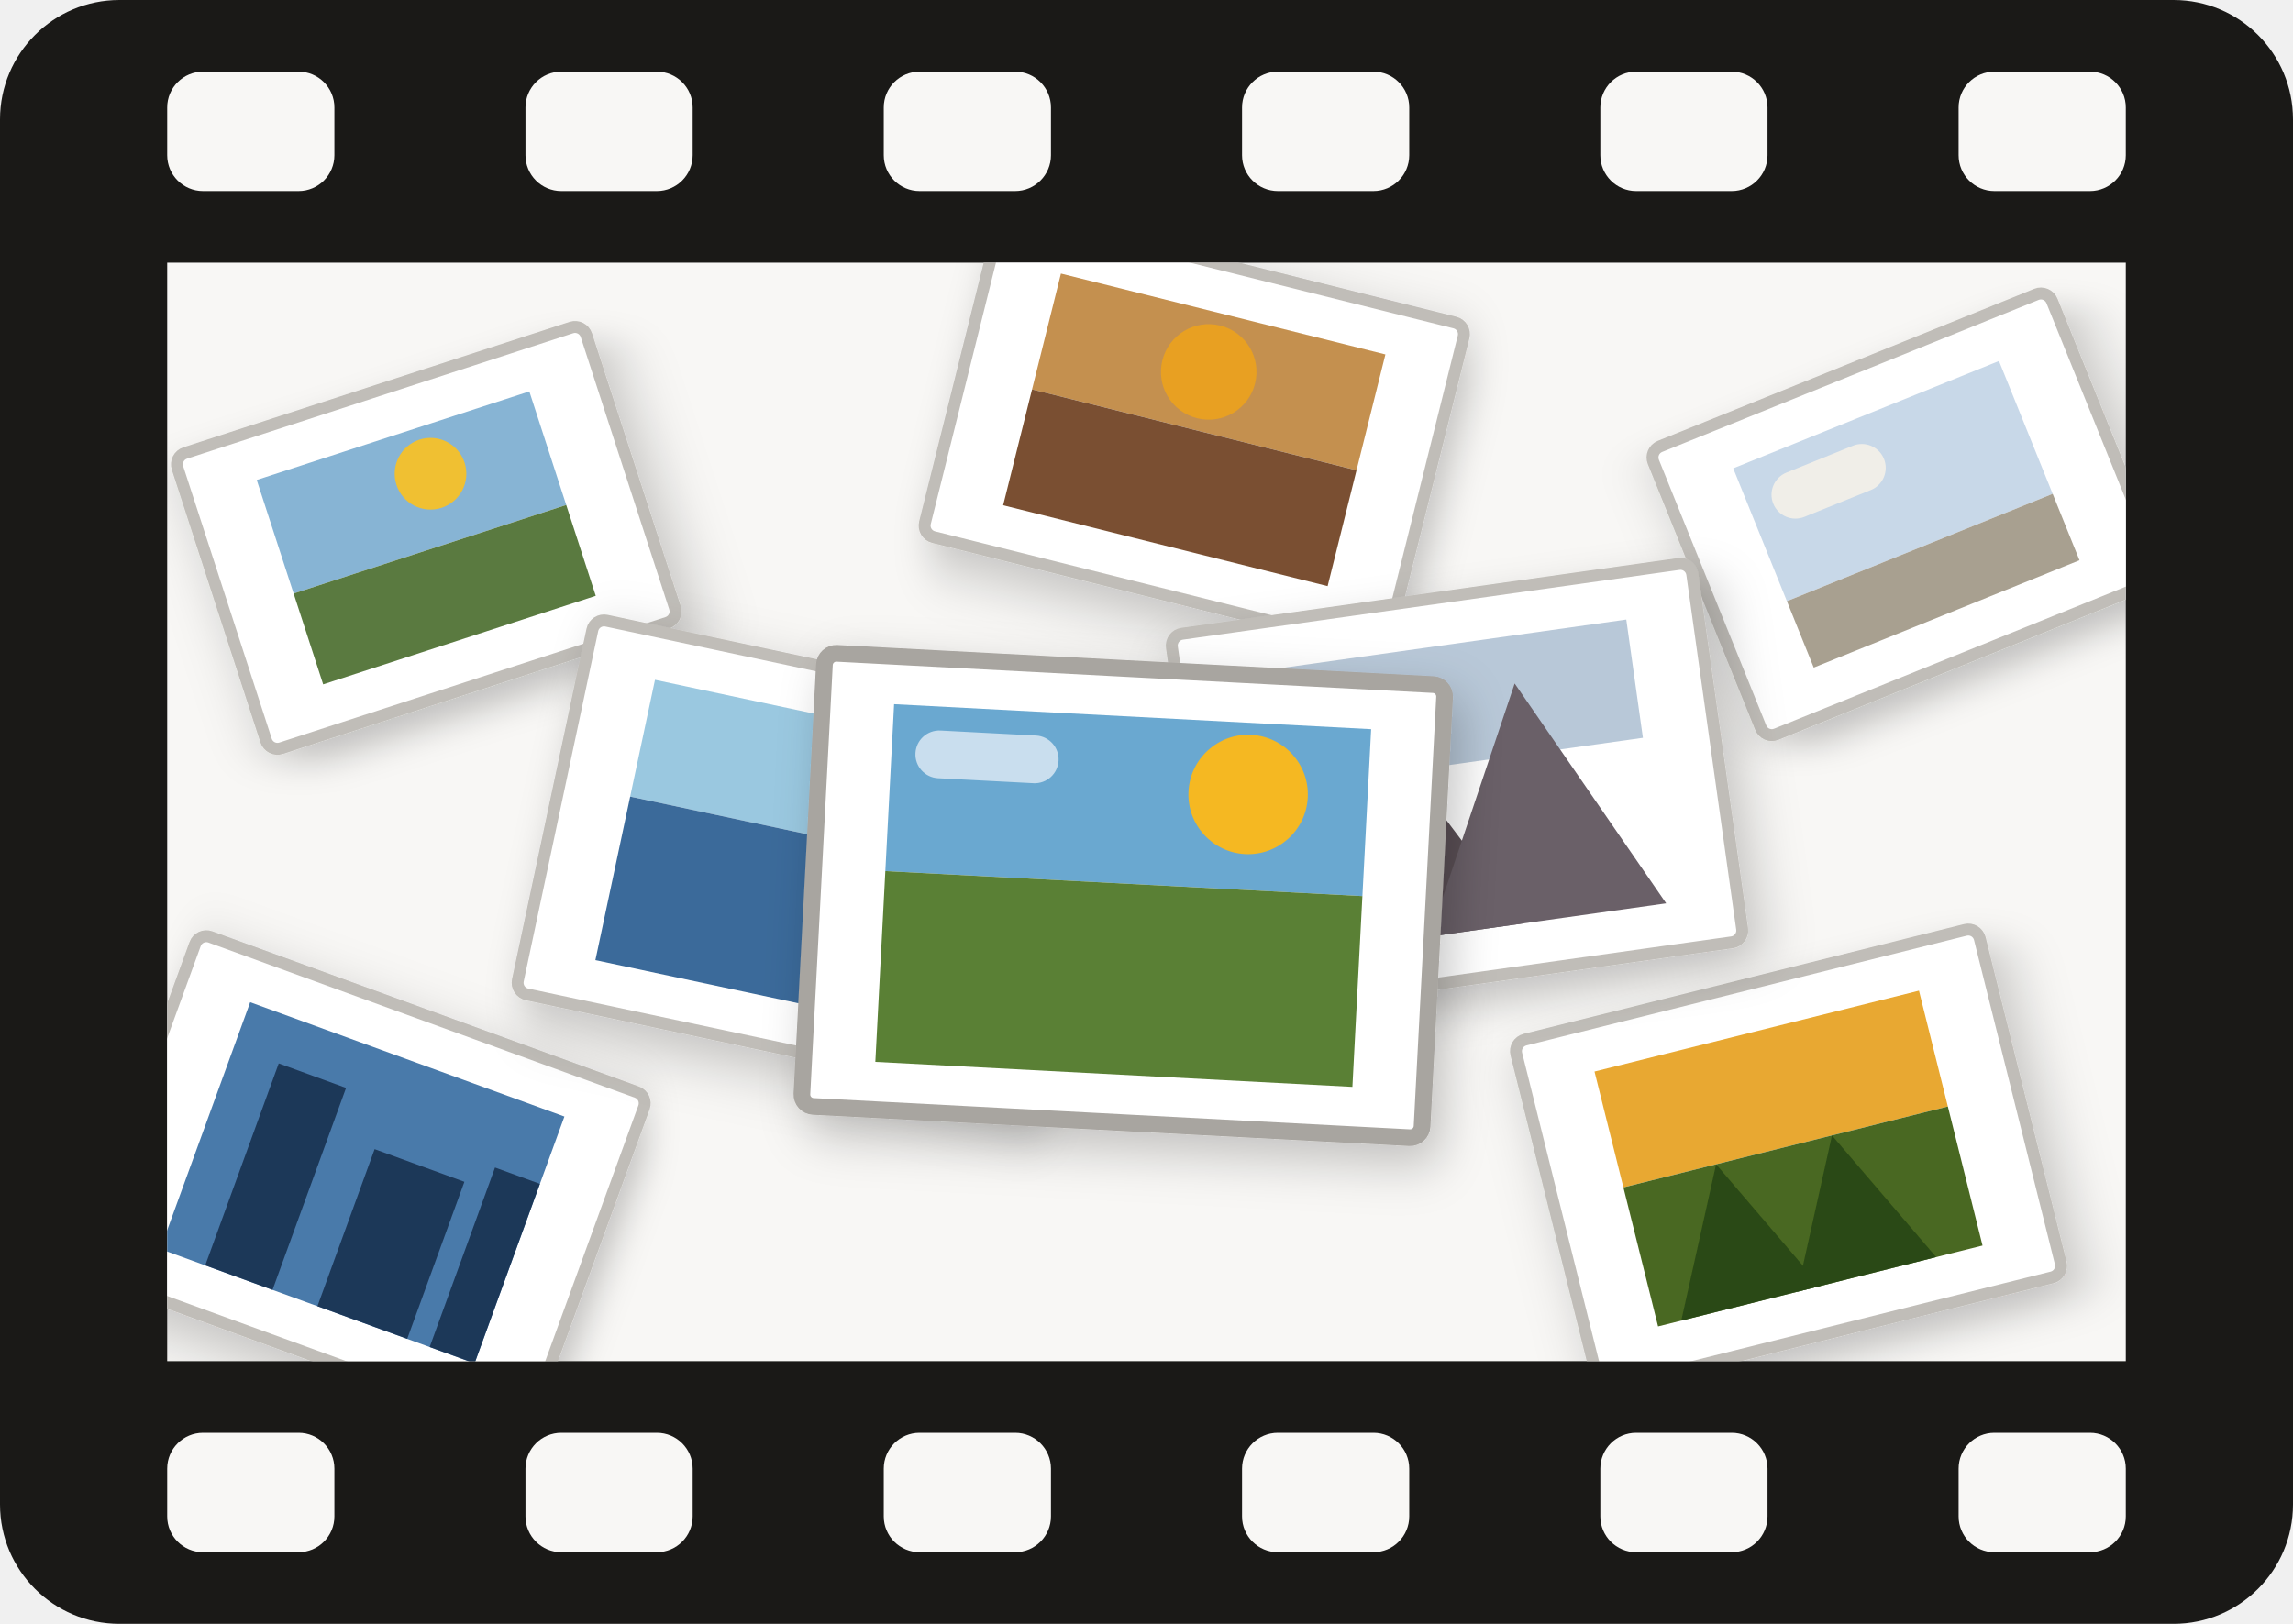
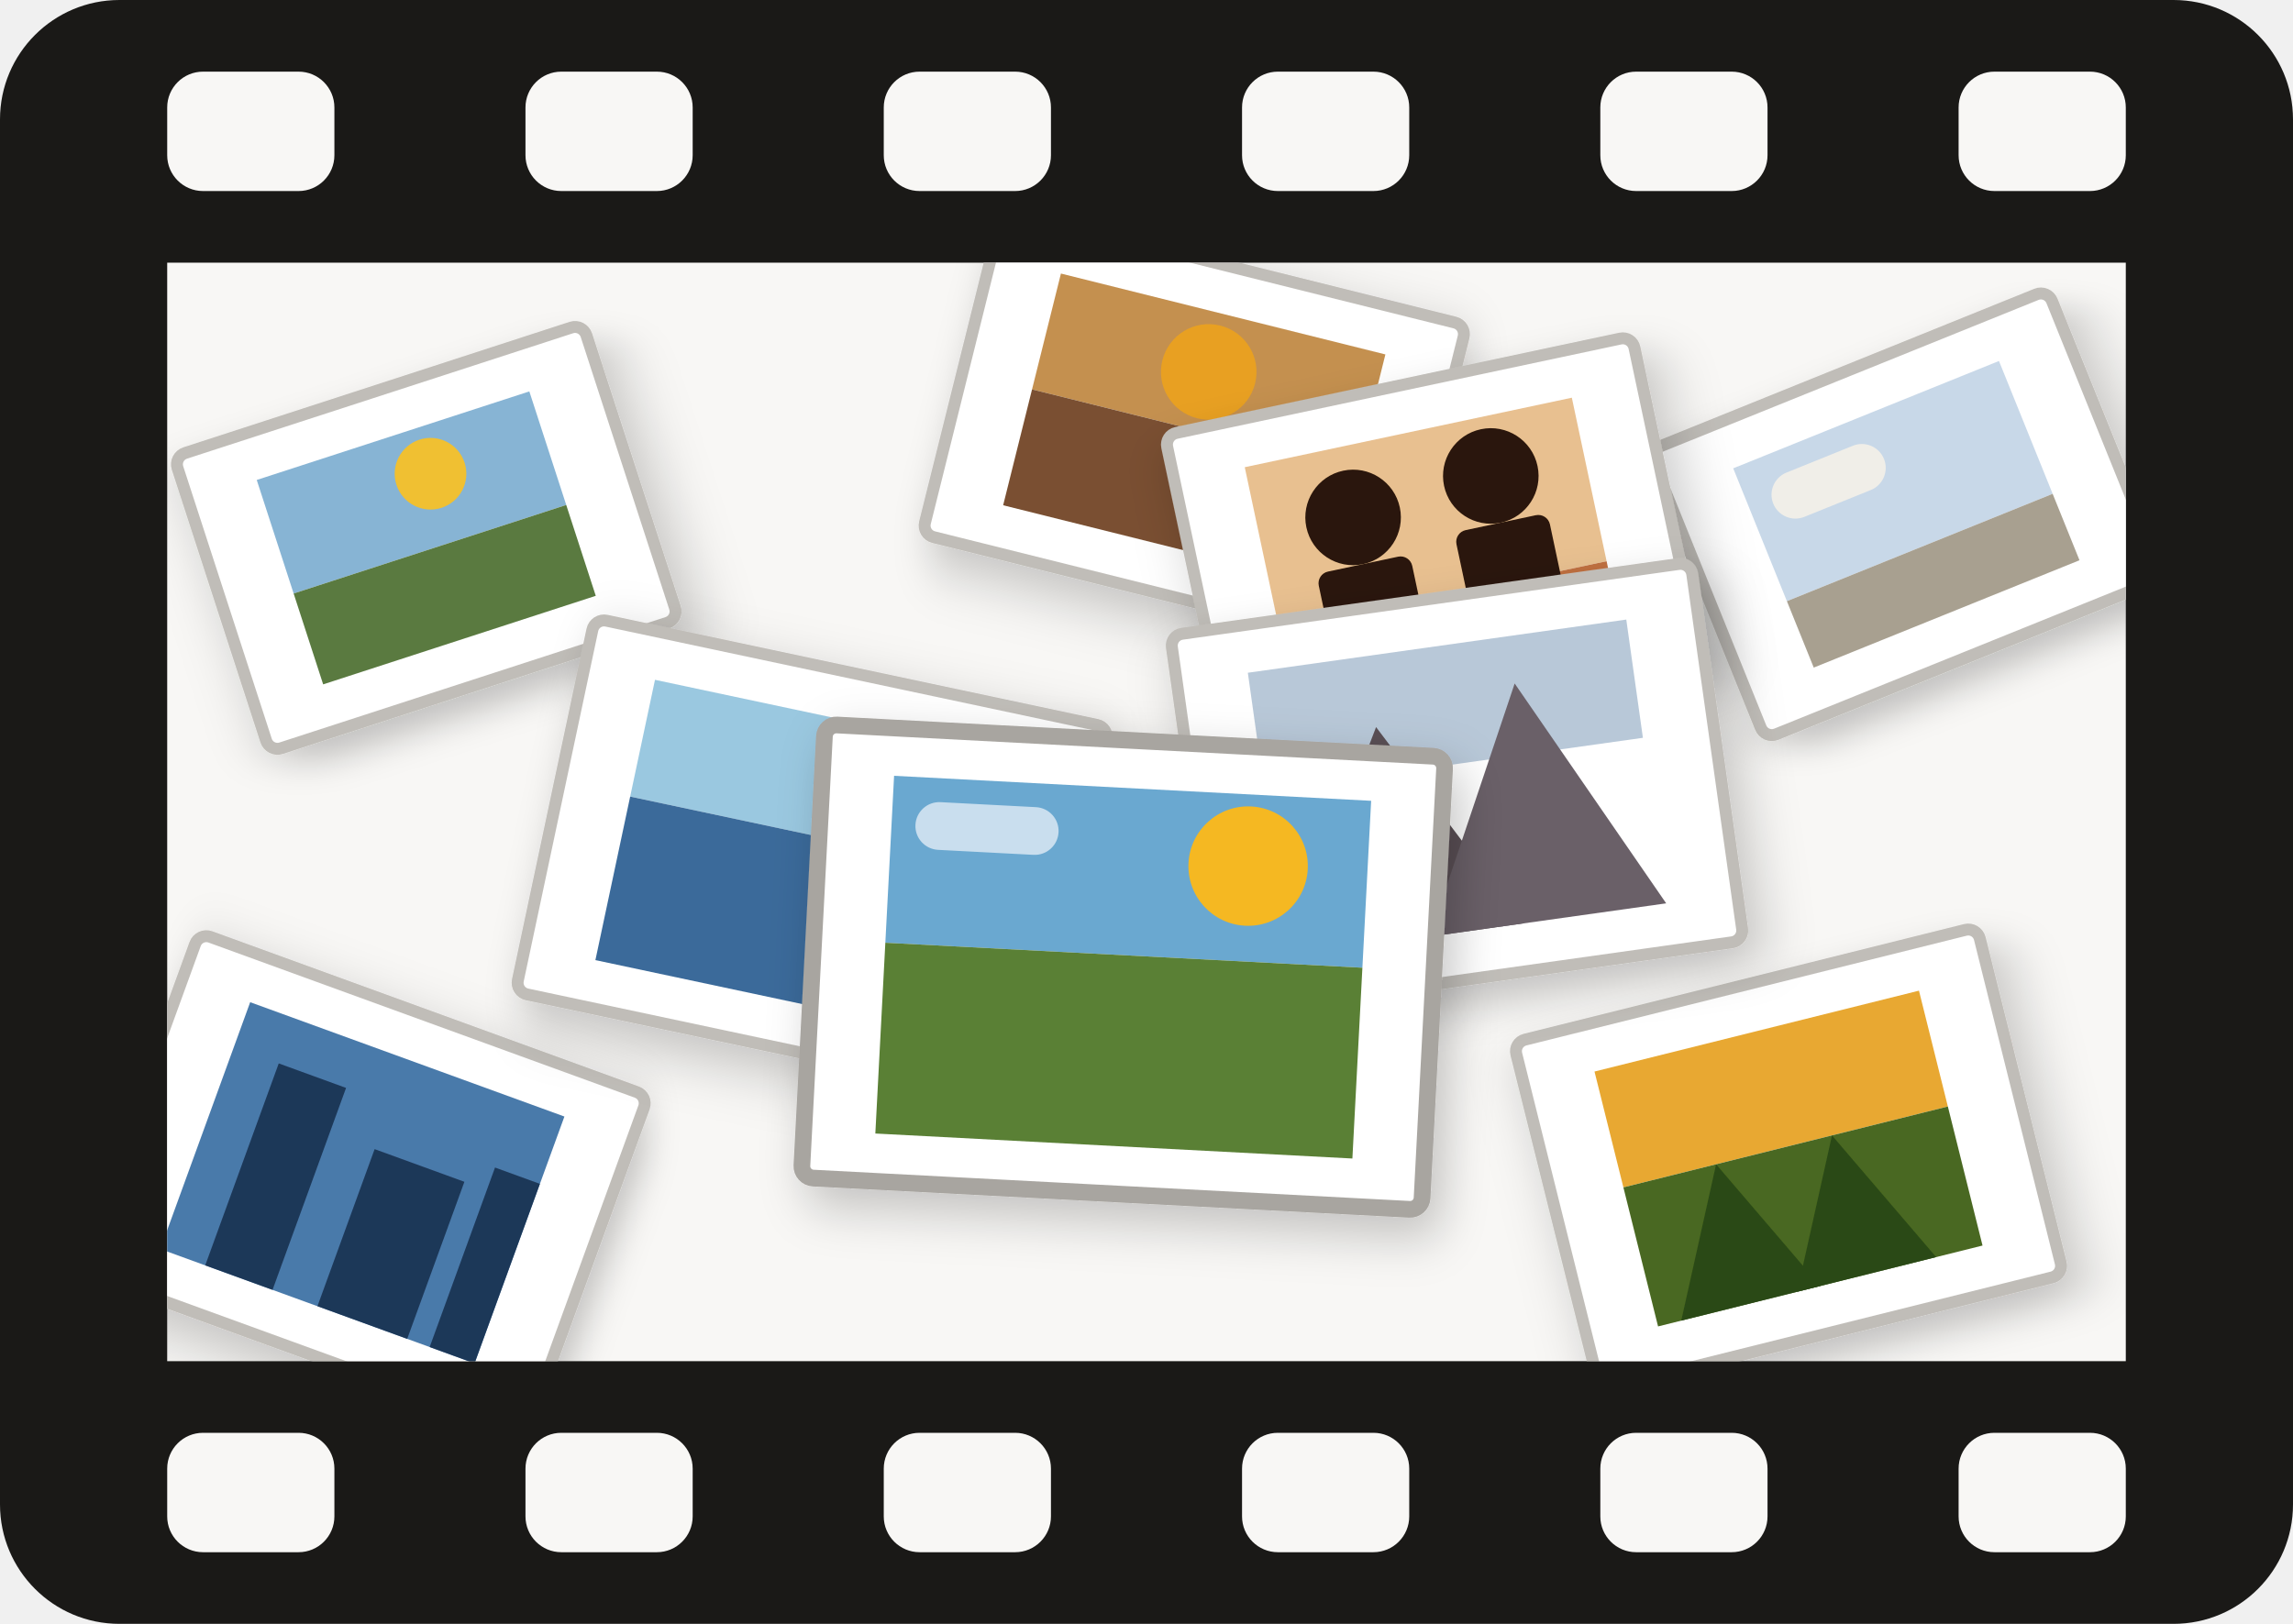
<svg xmlns="http://www.w3.org/2000/svg" viewBox="0 0 96 68" fill="none">
  <rect width="96" height="68" rx="5" fill="#1a1917" />
  <rect x="7" y="3" width="7" height="5" rx="1.5" fill="#f8f7f5" />
  <rect x="22" y="3" width="7" height="5" rx="1.5" fill="#f8f7f5" />
  <rect x="37" y="3" width="7" height="5" rx="1.5" fill="#f8f7f5" />
  <rect x="52" y="3" width="7" height="5" rx="1.5" fill="#f8f7f5" />
  <rect x="67" y="3" width="7" height="5" rx="1.5" fill="#f8f7f5" />
  <rect x="82" y="3" width="7" height="5" rx="1.5" fill="#f8f7f5" />
  <rect x="7" y="60" width="7" height="5" rx="1.5" fill="#f8f7f5" />
  <rect x="22" y="60" width="7" height="5" rx="1.5" fill="#f8f7f5" />
  <rect x="37" y="60" width="7" height="5" rx="1.5" fill="#f8f7f5" />
  <rect x="52" y="60" width="7" height="5" rx="1.5" fill="#f8f7f5" />
  <rect x="67" y="60" width="7" height="5" rx="1.5" fill="#f8f7f5" />
  <rect x="82" y="60" width="7" height="5" rx="1.5" fill="#f8f7f5" />
  <rect x="7" y="11" width="82" height="46" fill="#f8f7f5" />
  <defs>
    <clipPath id="frame">
      <rect x="7" y="11" width="82" height="46" />
    </clipPath>
    <filter id="ps" x="-40%" y="-40%" width="180%" height="180%">
      <feDropShadow dx="0.5" dy="0.8" stdDeviation="1.0" flood-color="#1a1917" flood-opacity="0.22" />
    </filter>
  </defs>
  <g clip-path="url(#frame)">
    <g transform="rotate(-18, 18, 23)" filter="url(#ps)">
      <rect x="9" y="16" width="18" height="13" rx="0.5" fill="#ffffff" stroke="#c0bdb8" stroke-width="0.5" />
      <rect x="12" y="18" width="12" height="5" fill="#87b4d4" />
      <rect x="12" y="23" width="12" height="4" fill="#5a7a40" />
      <circle cx="19" cy="20" r="1.5" fill="#f0c030" />
    </g>
    <g transform="rotate(14, 50, 18)" filter="url(#ps)">
      <rect x="40" y="11" width="20" height="14" rx="0.5" fill="#ffffff" stroke="#c0bdb8" stroke-width="0.5" />
      <rect x="43" y="13" width="14" height="5" fill="#c49050" />
      <rect x="43" y="18" width="14" height="5" fill="#7a5030" />
      <circle cx="50" cy="15.5" r="2" fill="#e8a020" />
    </g>
    <g transform="rotate(-22, 80, 22)" filter="url(#ps)">
      <rect x="71" y="15" width="18" height="13" rx="0.5" fill="#ffffff" stroke="#c0bdb8" stroke-width="0.5" />
      <rect x="74" y="17" width="12" height="6" fill="#c8d8e8" />
      <rect x="74" y="23" width="12" height="3" fill="#a8a090" />
      <rect x="75" y="18" width="5" height="2" rx="1" fill="#f0eee8" />
    </g>
    <g transform="rotate(20, 15, 50)" filter="url(#ps)">
      <rect x="5" y="42" width="20" height="15" rx="0.5" fill="#ffffff" stroke="#c0bdb8" stroke-width="0.5" />
      <rect x="8" y="44" width="14" height="11" fill="#4a7aaa" />
      <rect x="10" y="46" width="3" height="9" fill="#1e3858" />
      <rect x="15" y="48" width="4" height="7" fill="#1e3858" />
      <rect x="20" y="47" width="2" height="8" fill="#1e3858" />
    </g>
    <g transform="rotate(-14, 75, 49)" filter="url(#ps)">
      <rect x="65" y="41" width="20" height="15" rx="0.5" fill="#ffffff" stroke="#c0bdb8" stroke-width="0.5" />
      <rect x="68" y="43" width="14" height="5" fill="#e8a830" />
      <rect x="68" y="48" width="14" height="6" fill="#4a6820" />
      <polygon points="72,48 69,54 75,54" fill="#2a4a18" />
      <polygon points="77,48 74,54 80,54" fill="#2a4a18" />
    </g>
    <g transform="rotate(12, 34, 36)" filter="url(#ps)">
      <rect x="23" y="28" width="22" height="16" rx="0.5" fill="#ffffff" stroke="#c0bdb8" stroke-width="0.5" />
      <rect x="26" y="30" width="16" height="5" fill="#9ac8e0" />
      <rect x="26" y="35" width="16" height="7" fill="#3a6a9a" />
      <circle cx="36" cy="32" r="1.5" fill="#f0c040" />
    </g>
+     <g transform="rotate(-12, 60, 23)" filter="url(#ps)">
+       <rect x="50" y="16" width="20" height="14" rx="0.5" fill="#ffffff" stroke="#c0bdb8" stroke-width="0.5" />
+       <rect x="53" y="18" width="14" height="7" fill="#e8c090" />
+       <rect x="53" y="25" width="14" height="3" fill="#c07040" />
+       <circle cx="57" cy="21" r="2" fill="#2a1508" />
+       <rect x="55" y="23" width="4" height="5" rx="0.5" fill="#2a1508" />
+       <circle cx="63" cy="20.5" r="2" fill="#2a1508" />
+       <rect x="61" y="22.5" width="4" height="5.5" rx="0.5" fill="#2a1508" />
+     </g>
    <g transform="rotate(-8, 61, 33)" filter="url(#ps)">
      <rect x="50" y="25" width="22" height="16" rx="0.5" fill="#ffffff" stroke="#c0bdb8" stroke-width="0.5" />
      <rect x="53" y="27" width="16" height="5" fill="#b8c8d8" />
      <polygon points="53,39 58,30 63,39" fill="#5a5055" />
      <polygon points="59,39 64,29 69,39" fill="#6a6068" />
    </g>
-     <g transform="rotate(3, 47, 38)" filter="url(#ps)">
-       <rect x="34" y="28" width="26" height="19" rx="0.5" fill="#ffffff" stroke="#a8a5a0" stroke-width="0.7" />
-       <rect x="37" y="30" width="20" height="7" fill="#6aa8d0" />
-       <rect x="37" y="37" width="20" height="8" fill="#5a8035" />
-       <circle cx="52" cy="33" r="2.5" fill="#f5b820" />
-       <rect x="38" y="31" width="6" height="2" rx="1" fill="#e8f0f8" opacity="0.75" />
+     <g transform="rotate(3, 47, 41)" filter="url(#ps)">
+       <rect x="34" y="31" width="26" height="19" rx="0.5" fill="#ffffff" stroke="#a8a5a0" stroke-width="0.7" />
+       <rect x="37" y="33" width="20" height="7" fill="#6aa8d0" />
+       <rect x="37" y="40" width="20" height="8" fill="#5a8035" />
+       <circle cx="52" cy="36" r="2.5" fill="#f5b820" />
+       <rect x="38" y="34" width="6" height="2" rx="1" fill="#e8f0f8" opacity="0.75" />
    </g>
  </g>
</svg>
